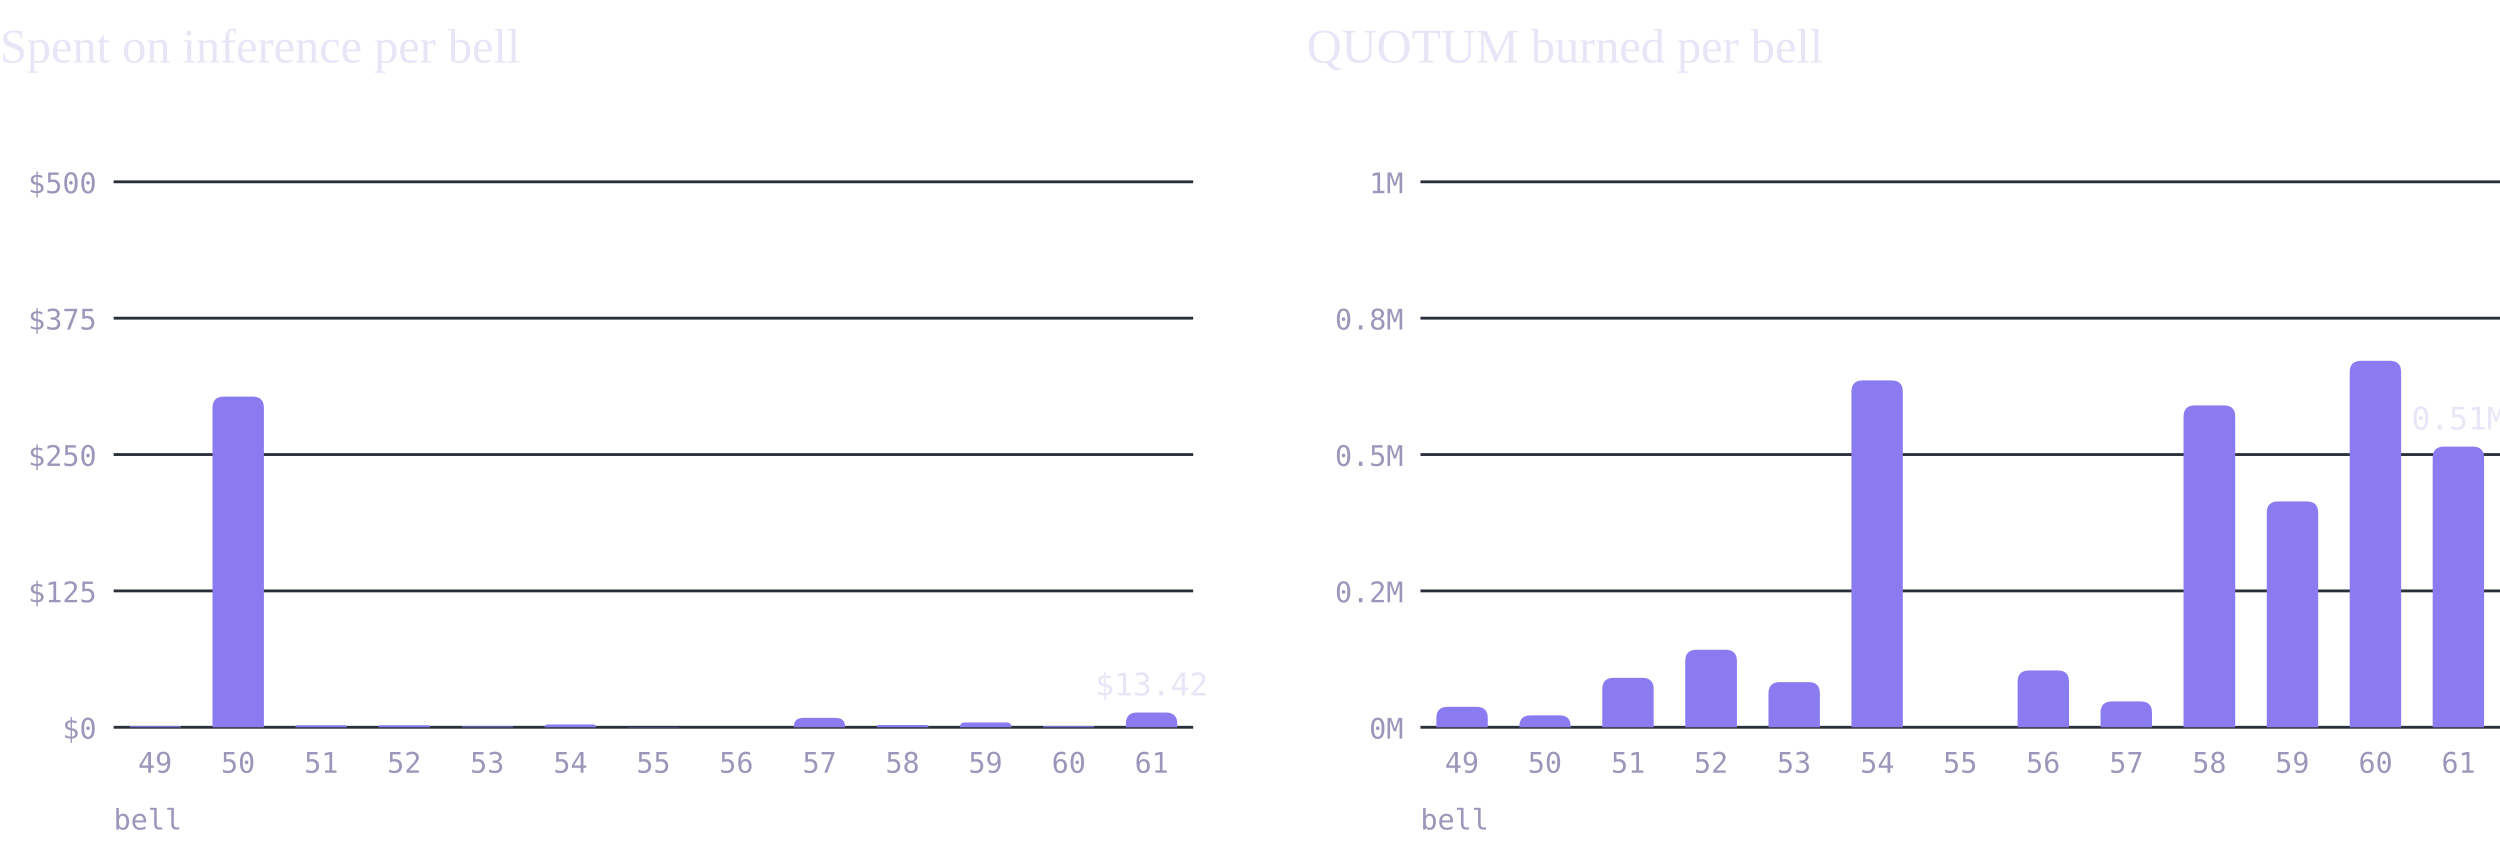
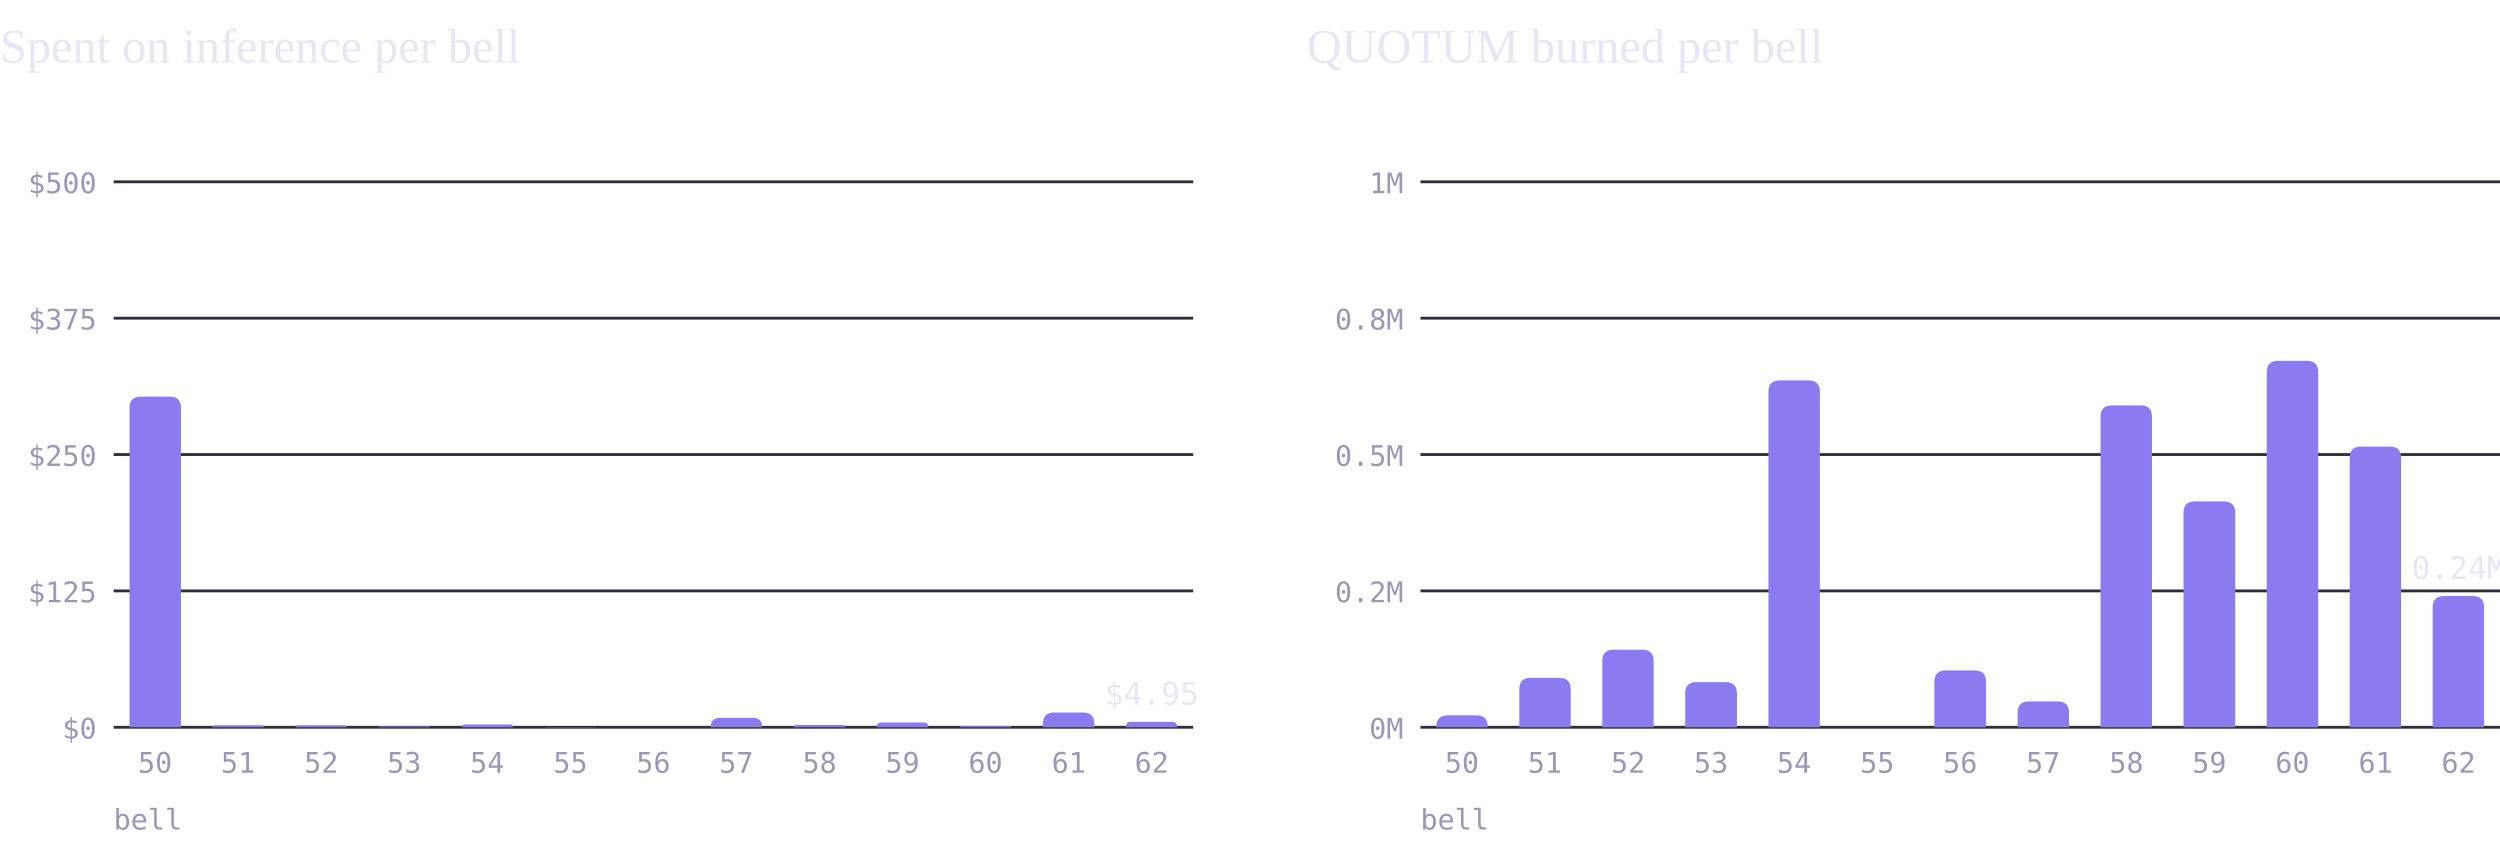
- <svg xmlns="http://www.w3.org/2000/svg" viewBox="0 0 880 300" width="880" height="300" role="img" aria-label="quotum bells 1 to 61: inference spent and QUOTUM burned per bell">
+ <svg xmlns="http://www.w3.org/2000/svg" viewBox="0 0 880 300" width="880" height="300" role="img" aria-label="quotum bells 1 to 62: inference spent and QUOTUM burned per bell">
  <text x="0" y="22" font-family="Georgia,'Times New Roman',serif" font-size="17" fill="#e8e5f7">Spent on inference per bell</text>
  <line x1="40" x2="420" y1="256.0" y2="256.0" stroke="#2a2f3a" stroke-width="1" />
  <text x="34" y="260.0" text-anchor="end" font-family="ui-monospace,SFMono-Regular,Menlo,monospace" font-size="10" fill="#9c97ba">$0</text>
  <line x1="40" x2="420" y1="208.0" y2="208.0" stroke="#2a2f3a" stroke-width="1" />
  <text x="34" y="212.0" text-anchor="end" font-family="ui-monospace,SFMono-Regular,Menlo,monospace" font-size="10" fill="#9c97ba">$125</text>
  <line x1="40" x2="420" y1="160.0" y2="160.0" stroke="#2a2f3a" stroke-width="1" />
  <text x="34" y="164.0" text-anchor="end" font-family="ui-monospace,SFMono-Regular,Menlo,monospace" font-size="10" fill="#9c97ba">$250</text>
  <line x1="40" x2="420" y1="112.0" y2="112.0" stroke="#2a2f3a" stroke-width="1" />
  <text x="34" y="116.0" text-anchor="end" font-family="ui-monospace,SFMono-Regular,Menlo,monospace" font-size="10" fill="#9c97ba">$375</text>
  <line x1="40" x2="420" y1="64.0" y2="64.0" stroke="#2a2f3a" stroke-width="1" />
  <text x="34" y="68.0" text-anchor="end" font-family="ui-monospace,SFMono-Regular,Menlo,monospace" font-size="10" fill="#9c97ba">$500</text>
-   <path d="M45.6,256.0 V256.0 Q45.6,255.6 45.9,255.6 H63.3 Q63.7,255.6 63.7,256.0 V256.0 Z" fill="#8a7cf0" />
-   <text x="54.6" y="272" text-anchor="middle" font-family="ui-monospace,SFMono-Regular,Menlo,monospace" font-size="10" fill="#9c97ba">49</text>
-   <path d="M74.8,256.0 V143.6 Q74.8,139.6 78.8,139.6 H88.9 Q92.9,139.6 92.9,143.6 V256.0 Z" fill="#8a7cf0" />
-   <text x="83.8" y="272" text-anchor="middle" font-family="ui-monospace,SFMono-Regular,Menlo,monospace" font-size="10" fill="#9c97ba">50</text>
-   <path d="M104.0,256.0 V256.0 Q104.0,255.3 104.7,255.3 H121.5 Q122.1,255.3 122.1,256.0 V256.0 Z" fill="#8a7cf0" />
-   <text x="113.1" y="272" text-anchor="middle" font-family="ui-monospace,SFMono-Regular,Menlo,monospace" font-size="10" fill="#9c97ba">51</text>
-   <path d="M133.2,256.0 V256.0 Q133.2,255.3 133.9,255.3 H150.7 Q151.4,255.3 151.4,256.0 V256.0 Z" fill="#8a7cf0" />
-   <text x="142.3" y="272" text-anchor="middle" font-family="ui-monospace,SFMono-Regular,Menlo,monospace" font-size="10" fill="#9c97ba">52</text>
-   <path d="M162.5,256.0 V256.0 Q162.5,255.7 162.8,255.7 H180.3 Q180.6,255.7 180.6,256.0 V256.0 Z" fill="#8a7cf0" />
-   <text x="171.5" y="272" text-anchor="middle" font-family="ui-monospace,SFMono-Regular,Menlo,monospace" font-size="10" fill="#9c97ba">53</text>
-   <path d="M191.7,256.0 V256.0 Q191.7,255.0 192.7,255.0 H208.8 Q209.8,255.0 209.8,256.0 V256.0 Z" fill="#8a7cf0" />
-   <text x="200.8" y="272" text-anchor="middle" font-family="ui-monospace,SFMono-Regular,Menlo,monospace" font-size="10" fill="#9c97ba">54</text>
-   <path d="M220.9,256.0 V256.0 Q220.9,255.9 221.1,255.9 H238.9 Q239.1,255.9 239.1,256.0 V256.0 Z" fill="#8a7cf0" />
-   <text x="230.0" y="272" text-anchor="middle" font-family="ui-monospace,SFMono-Regular,Menlo,monospace" font-size="10" fill="#9c97ba">55</text>
-   <path d="M250.2,256.0 V256.0 Q250.2,256.0 250.2,256.0 H268.3 Q268.3,256.0 268.3,256.0 V256.0 Z" fill="#8a7cf0" />
-   <text x="259.2" y="272" text-anchor="middle" font-family="ui-monospace,SFMono-Regular,Menlo,monospace" font-size="10" fill="#9c97ba">56</text>
-   <path d="M279.4,256.0 V256.0 Q279.4,252.7 282.7,252.7 H294.2 Q297.5,252.7 297.5,256.0 V256.0 Z" fill="#8a7cf0" />
-   <text x="288.5" y="272" text-anchor="middle" font-family="ui-monospace,SFMono-Regular,Menlo,monospace" font-size="10" fill="#9c97ba">57</text>
-   <path d="M308.6,256.0 V256.0 Q308.6,255.2 309.4,255.2 H326.0 Q326.8,255.2 326.8,256.0 V256.0 Z" fill="#8a7cf0" />
-   <text x="317.7" y="272" text-anchor="middle" font-family="ui-monospace,SFMono-Regular,Menlo,monospace" font-size="10" fill="#9c97ba">58</text>
-   <path d="M337.9,256.0 V256.0 Q337.9,254.3 339.6,254.3 H354.3 Q356.0,254.3 356.0,256.0 V256.0 Z" fill="#8a7cf0" />
-   <text x="346.9" y="272" text-anchor="middle" font-family="ui-monospace,SFMono-Regular,Menlo,monospace" font-size="10" fill="#9c97ba">59</text>
-   <path d="M367.1,256.0 V256.0 Q367.1,255.6 367.4,255.6 H384.9 Q385.2,255.6 385.2,256.0 V256.0 Z" fill="#8a7cf0" />
-   <text x="376.2" y="272" text-anchor="middle" font-family="ui-monospace,SFMono-Regular,Menlo,monospace" font-size="10" fill="#9c97ba">60</text>
-   <path d="M396.3,256.0 V254.8 Q396.3,250.8 400.3,250.8 H410.4 Q414.4,250.8 414.4,254.8 V256.0 Z" fill="#8a7cf0" />
-   <text x="405.4" y="272" text-anchor="middle" font-family="ui-monospace,SFMono-Regular,Menlo,monospace" font-size="10" fill="#9c97ba">61</text>
-   <text x="405.4" y="244.8" text-anchor="middle" font-family="ui-monospace,SFMono-Regular,Menlo,monospace" font-size="11" fill="#e8e5f7">$13.42</text>
+   <path d="M45.6,256.0 V143.6 Q45.6,139.6 49.6,139.6 H59.7 Q63.7,139.6 63.7,143.6 V256.0 Z" fill="#8a7cf0" />
+   <text x="54.6" y="272" text-anchor="middle" font-family="ui-monospace,SFMono-Regular,Menlo,monospace" font-size="10" fill="#9c97ba">50</text>
+   <path d="M74.8,256.0 V256.0 Q74.8,255.3 75.5,255.3 H92.2 Q92.9,255.3 92.9,256.0 V256.0 Z" fill="#8a7cf0" />
+   <text x="83.8" y="272" text-anchor="middle" font-family="ui-monospace,SFMono-Regular,Menlo,monospace" font-size="10" fill="#9c97ba">51</text>
+   <path d="M104.0,256.0 V256.0 Q104.0,255.3 104.7,255.3 H121.4 Q122.1,255.3 122.1,256.0 V256.0 Z" fill="#8a7cf0" />
+   <text x="113.1" y="272" text-anchor="middle" font-family="ui-monospace,SFMono-Regular,Menlo,monospace" font-size="10" fill="#9c97ba">52</text>
+   <path d="M133.2,256.0 V256.0 Q133.2,255.7 133.6,255.7 H151.0 Q151.4,255.7 151.4,256.0 V256.0 Z" fill="#8a7cf0" />
+   <text x="142.3" y="272" text-anchor="middle" font-family="ui-monospace,SFMono-Regular,Menlo,monospace" font-size="10" fill="#9c97ba">53</text>
+   <path d="M162.5,256.0 V256.0 Q162.5,255.0 163.5,255.0 H179.6 Q180.6,255.0 180.6,256.0 V256.0 Z" fill="#8a7cf0" />
+   <text x="171.5" y="272" text-anchor="middle" font-family="ui-monospace,SFMono-Regular,Menlo,monospace" font-size="10" fill="#9c97ba">54</text>
+   <path d="M191.7,256.0 V256.0 Q191.7,255.9 191.8,255.9 H209.7 Q209.8,255.9 209.8,256.0 V256.0 Z" fill="#8a7cf0" />
+   <text x="200.8" y="272" text-anchor="middle" font-family="ui-monospace,SFMono-Regular,Menlo,monospace" font-size="10" fill="#9c97ba">55</text>
+   <path d="M220.9,256.0 V256.0 Q220.9,256.0 221.0,256.0 H239.0 Q239.1,256.0 239.1,256.0 V256.0 Z" fill="#8a7cf0" />
+   <text x="230.0" y="272" text-anchor="middle" font-family="ui-monospace,SFMono-Regular,Menlo,monospace" font-size="10" fill="#9c97ba">56</text>
+   <path d="M250.2,256.0 V256.0 Q250.2,252.7 253.4,252.7 H265.0 Q268.3,252.7 268.3,256.0 V256.0 Z" fill="#8a7cf0" />
+   <text x="259.2" y="272" text-anchor="middle" font-family="ui-monospace,SFMono-Regular,Menlo,monospace" font-size="10" fill="#9c97ba">57</text>
+   <path d="M279.4,256.0 V256.0 Q279.4,255.2 280.2,255.2 H296.7 Q297.5,255.2 297.5,256.0 V256.0 Z" fill="#8a7cf0" />
+   <text x="288.5" y="272" text-anchor="middle" font-family="ui-monospace,SFMono-Regular,Menlo,monospace" font-size="10" fill="#9c97ba">58</text>
+   <path d="M308.6,256.0 V256.0 Q308.6,254.3 310.4,254.3 H325.0 Q326.8,254.3 326.8,256.0 V256.0 Z" fill="#8a7cf0" />
+   <text x="317.7" y="272" text-anchor="middle" font-family="ui-monospace,SFMono-Regular,Menlo,monospace" font-size="10" fill="#9c97ba">59</text>
+   <path d="M337.9,256.0 V256.0 Q337.9,255.6 338.2,255.6 H355.6 Q356.0,255.6 356.0,256.0 V256.0 Z" fill="#8a7cf0" />
+   <text x="346.9" y="272" text-anchor="middle" font-family="ui-monospace,SFMono-Regular,Menlo,monospace" font-size="10" fill="#9c97ba">60</text>
+   <path d="M367.1,256.0 V254.8 Q367.1,250.8 371.1,250.8 H381.2 Q385.2,250.8 385.2,254.8 V256.0 Z" fill="#8a7cf0" />
+   <text x="376.2" y="272" text-anchor="middle" font-family="ui-monospace,SFMono-Regular,Menlo,monospace" font-size="10" fill="#9c97ba">61</text>
+   <path d="M396.3,256.0 V256.0 Q396.3,254.1 398.2,254.1 H412.5 Q414.4,254.1 414.4,256.0 V256.0 Z" fill="#8a7cf0" />
+   <text x="405.4" y="272" text-anchor="middle" font-family="ui-monospace,SFMono-Regular,Menlo,monospace" font-size="10" fill="#9c97ba">62</text>
+   <text x="405.4" y="248.1" text-anchor="middle" font-family="ui-monospace,SFMono-Regular,Menlo,monospace" font-size="11" fill="#e8e5f7">$4.95</text>
  <text x="40" y="292" font-family="ui-monospace,SFMono-Regular,Menlo,monospace" font-size="10" fill="#9c97ba">bell</text>
  <text x="460" y="22" font-family="Georgia,'Times New Roman',serif" font-size="17" fill="#e8e5f7">QUOTUM burned per bell</text>
  <line x1="500" x2="880" y1="256.0" y2="256.0" stroke="#2a2f3a" stroke-width="1" />
  <text x="494" y="260.0" text-anchor="end" font-family="ui-monospace,SFMono-Regular,Menlo,monospace" font-size="10" fill="#9c97ba">0M</text>
  <line x1="500" x2="880" y1="208.0" y2="208.0" stroke="#2a2f3a" stroke-width="1" />
  <text x="494" y="212.0" text-anchor="end" font-family="ui-monospace,SFMono-Regular,Menlo,monospace" font-size="10" fill="#9c97ba">0.2M</text>
  <line x1="500" x2="880" y1="160.0" y2="160.0" stroke="#2a2f3a" stroke-width="1" />
  <text x="494" y="164.0" text-anchor="end" font-family="ui-monospace,SFMono-Regular,Menlo,monospace" font-size="10" fill="#9c97ba">0.5M</text>
  <line x1="500" x2="880" y1="112.0" y2="112.0" stroke="#2a2f3a" stroke-width="1" />
  <text x="494" y="116.0" text-anchor="end" font-family="ui-monospace,SFMono-Regular,Menlo,monospace" font-size="10" fill="#9c97ba">0.8M</text>
  <line x1="500" x2="880" y1="64.0" y2="64.0" stroke="#2a2f3a" stroke-width="1" />
  <text x="494" y="68.0" text-anchor="end" font-family="ui-monospace,SFMono-Regular,Menlo,monospace" font-size="10" fill="#9c97ba">1M</text>
-   <path d="M505.6,256.0 V252.8 Q505.6,248.8 509.6,248.8 H519.7 Q523.7,248.8 523.7,252.8 V256.0 Z" fill="#8a7cf0" />
-   <text x="514.6" y="272" text-anchor="middle" font-family="ui-monospace,SFMono-Regular,Menlo,monospace" font-size="10" fill="#9c97ba">49</text>
-   <path d="M534.8,256.0 V255.8 Q534.8,251.8 538.8,251.8 H548.9 Q552.9,251.8 552.9,255.8 V256.0 Z" fill="#8a7cf0" />
-   <text x="543.8" y="272" text-anchor="middle" font-family="ui-monospace,SFMono-Regular,Menlo,monospace" font-size="10" fill="#9c97ba">50</text>
-   <path d="M564.0,256.0 V242.6 Q564.0,238.6 568.0,238.6 H578.1 Q582.1,238.6 582.1,242.6 V256.0 Z" fill="#8a7cf0" />
-   <text x="573.1" y="272" text-anchor="middle" font-family="ui-monospace,SFMono-Regular,Menlo,monospace" font-size="10" fill="#9c97ba">51</text>
-   <path d="M593.2,256.0 V232.7 Q593.2,228.7 597.2,228.7 H607.4 Q611.4,228.7 611.4,232.7 V256.0 Z" fill="#8a7cf0" />
-   <text x="602.3" y="272" text-anchor="middle" font-family="ui-monospace,SFMono-Regular,Menlo,monospace" font-size="10" fill="#9c97ba">52</text>
-   <path d="M622.5,256.0 V244.1 Q622.5,240.1 626.5,240.1 H636.6 Q640.6,240.1 640.6,244.1 V256.0 Z" fill="#8a7cf0" />
-   <text x="631.5" y="272" text-anchor="middle" font-family="ui-monospace,SFMono-Regular,Menlo,monospace" font-size="10" fill="#9c97ba">53</text>
-   <path d="M651.7,256.0 V137.9 Q651.7,133.9 655.7,133.9 H665.8 Q669.8,133.9 669.8,137.9 V256.0 Z" fill="#8a7cf0" />
-   <text x="660.8" y="272" text-anchor="middle" font-family="ui-monospace,SFMono-Regular,Menlo,monospace" font-size="10" fill="#9c97ba">54</text>
-   <text x="690.0" y="272" text-anchor="middle" font-family="ui-monospace,SFMono-Regular,Menlo,monospace" font-size="10" fill="#9c97ba">55</text>
-   <path d="M710.2,256.0 V240.0 Q710.2,236.0 714.2,236.0 H724.3 Q728.3,236.0 728.3,240.0 V256.0 Z" fill="#8a7cf0" />
-   <text x="719.2" y="272" text-anchor="middle" font-family="ui-monospace,SFMono-Regular,Menlo,monospace" font-size="10" fill="#9c97ba">56</text>
-   <path d="M739.4,256.0 V250.9 Q739.4,246.9 743.4,246.9 H753.5 Q757.5,246.9 757.5,250.9 V256.0 Z" fill="#8a7cf0" />
-   <text x="748.5" y="272" text-anchor="middle" font-family="ui-monospace,SFMono-Regular,Menlo,monospace" font-size="10" fill="#9c97ba">57</text>
-   <path d="M768.6,256.0 V146.7 Q768.6,142.7 772.6,142.7 H782.8 Q786.8,142.7 786.8,146.7 V256.0 Z" fill="#8a7cf0" />
-   <text x="777.7" y="272" text-anchor="middle" font-family="ui-monospace,SFMono-Regular,Menlo,monospace" font-size="10" fill="#9c97ba">58</text>
-   <path d="M797.9,256.0 V180.5 Q797.9,176.5 801.9,176.5 H812.0 Q816.0,176.5 816.0,180.5 V256.0 Z" fill="#8a7cf0" />
-   <text x="806.9" y="272" text-anchor="middle" font-family="ui-monospace,SFMono-Regular,Menlo,monospace" font-size="10" fill="#9c97ba">59</text>
-   <path d="M827.1,256.0 V131.0 Q827.1,127.0 831.1,127.0 H841.2 Q845.2,127.0 845.2,131.0 V256.0 Z" fill="#8a7cf0" />
-   <text x="836.2" y="272" text-anchor="middle" font-family="ui-monospace,SFMono-Regular,Menlo,monospace" font-size="10" fill="#9c97ba">60</text>
-   <path d="M856.3,256.0 V161.2 Q856.3,157.2 860.3,157.2 H870.4 Q874.4,157.2 874.4,161.2 V256.0 Z" fill="#8a7cf0" />
-   <text x="865.4" y="272" text-anchor="middle" font-family="ui-monospace,SFMono-Regular,Menlo,monospace" font-size="10" fill="#9c97ba">61</text>
-   <text x="865.4" y="151.2" text-anchor="middle" font-family="ui-monospace,SFMono-Regular,Menlo,monospace" font-size="11" fill="#e8e5f7">0.51M</text>
+   <path d="M505.6,256.0 V255.8 Q505.6,251.8 509.6,251.8 H519.7 Q523.7,251.8 523.7,255.8 V256.0 Z" fill="#8a7cf0" />
+   <text x="514.6" y="272" text-anchor="middle" font-family="ui-monospace,SFMono-Regular,Menlo,monospace" font-size="10" fill="#9c97ba">50</text>
+   <path d="M534.8,256.0 V242.6 Q534.8,238.6 538.8,238.6 H548.9 Q552.9,238.6 552.9,242.6 V256.0 Z" fill="#8a7cf0" />
+   <text x="543.8" y="272" text-anchor="middle" font-family="ui-monospace,SFMono-Regular,Menlo,monospace" font-size="10" fill="#9c97ba">51</text>
+   <path d="M564.0,256.0 V232.7 Q564.0,228.7 568.0,228.7 H578.1 Q582.1,228.7 582.1,232.7 V256.0 Z" fill="#8a7cf0" />
+   <text x="573.1" y="272" text-anchor="middle" font-family="ui-monospace,SFMono-Regular,Menlo,monospace" font-size="10" fill="#9c97ba">52</text>
+   <path d="M593.2,256.0 V244.1 Q593.2,240.1 597.2,240.1 H607.4 Q611.4,240.1 611.4,244.1 V256.0 Z" fill="#8a7cf0" />
+   <text x="602.3" y="272" text-anchor="middle" font-family="ui-monospace,SFMono-Regular,Menlo,monospace" font-size="10" fill="#9c97ba">53</text>
+   <path d="M622.5,256.0 V137.9 Q622.5,133.9 626.5,133.9 H636.6 Q640.6,133.9 640.6,137.9 V256.0 Z" fill="#8a7cf0" />
+   <text x="631.5" y="272" text-anchor="middle" font-family="ui-monospace,SFMono-Regular,Menlo,monospace" font-size="10" fill="#9c97ba">54</text>
+   <text x="660.8" y="272" text-anchor="middle" font-family="ui-monospace,SFMono-Regular,Menlo,monospace" font-size="10" fill="#9c97ba">55</text>
+   <path d="M680.9,256.0 V240.0 Q680.9,236.0 684.9,236.0 H695.1 Q699.1,236.0 699.1,240.0 V256.0 Z" fill="#8a7cf0" />
+   <text x="690.0" y="272" text-anchor="middle" font-family="ui-monospace,SFMono-Regular,Menlo,monospace" font-size="10" fill="#9c97ba">56</text>
+   <path d="M710.2,256.0 V250.9 Q710.2,246.9 714.2,246.9 H724.3 Q728.3,246.9 728.3,250.9 V256.0 Z" fill="#8a7cf0" />
+   <text x="719.2" y="272" text-anchor="middle" font-family="ui-monospace,SFMono-Regular,Menlo,monospace" font-size="10" fill="#9c97ba">57</text>
+   <path d="M739.4,256.0 V146.7 Q739.4,142.7 743.4,142.7 H753.5 Q757.5,142.7 757.5,146.7 V256.0 Z" fill="#8a7cf0" />
+   <text x="748.5" y="272" text-anchor="middle" font-family="ui-monospace,SFMono-Regular,Menlo,monospace" font-size="10" fill="#9c97ba">58</text>
+   <path d="M768.6,256.0 V180.5 Q768.6,176.5 772.6,176.5 H782.8 Q786.8,176.5 786.8,180.5 V256.0 Z" fill="#8a7cf0" />
+   <text x="777.7" y="272" text-anchor="middle" font-family="ui-monospace,SFMono-Regular,Menlo,monospace" font-size="10" fill="#9c97ba">59</text>
+   <path d="M797.9,256.0 V131.0 Q797.9,127.0 801.9,127.0 H812.0 Q816.0,127.0 816.0,131.0 V256.0 Z" fill="#8a7cf0" />
+   <text x="806.9" y="272" text-anchor="middle" font-family="ui-monospace,SFMono-Regular,Menlo,monospace" font-size="10" fill="#9c97ba">60</text>
+   <path d="M827.1,256.0 V161.2 Q827.1,157.2 831.1,157.2 H841.2 Q845.2,157.2 845.2,161.2 V256.0 Z" fill="#8a7cf0" />
+   <text x="836.2" y="272" text-anchor="middle" font-family="ui-monospace,SFMono-Regular,Menlo,monospace" font-size="10" fill="#9c97ba">61</text>
+   <path d="M856.3,256.0 V213.8 Q856.3,209.8 860.3,209.8 H870.4 Q874.4,209.8 874.4,213.8 V256.0 Z" fill="#8a7cf0" />
+   <text x="865.4" y="272" text-anchor="middle" font-family="ui-monospace,SFMono-Regular,Menlo,monospace" font-size="10" fill="#9c97ba">62</text>
+   <text x="865.4" y="203.8" text-anchor="middle" font-family="ui-monospace,SFMono-Regular,Menlo,monospace" font-size="11" fill="#e8e5f7">0.24M</text>
  <text x="500" y="292" font-family="ui-monospace,SFMono-Regular,Menlo,monospace" font-size="10" fill="#9c97ba">bell</text>
</svg>
